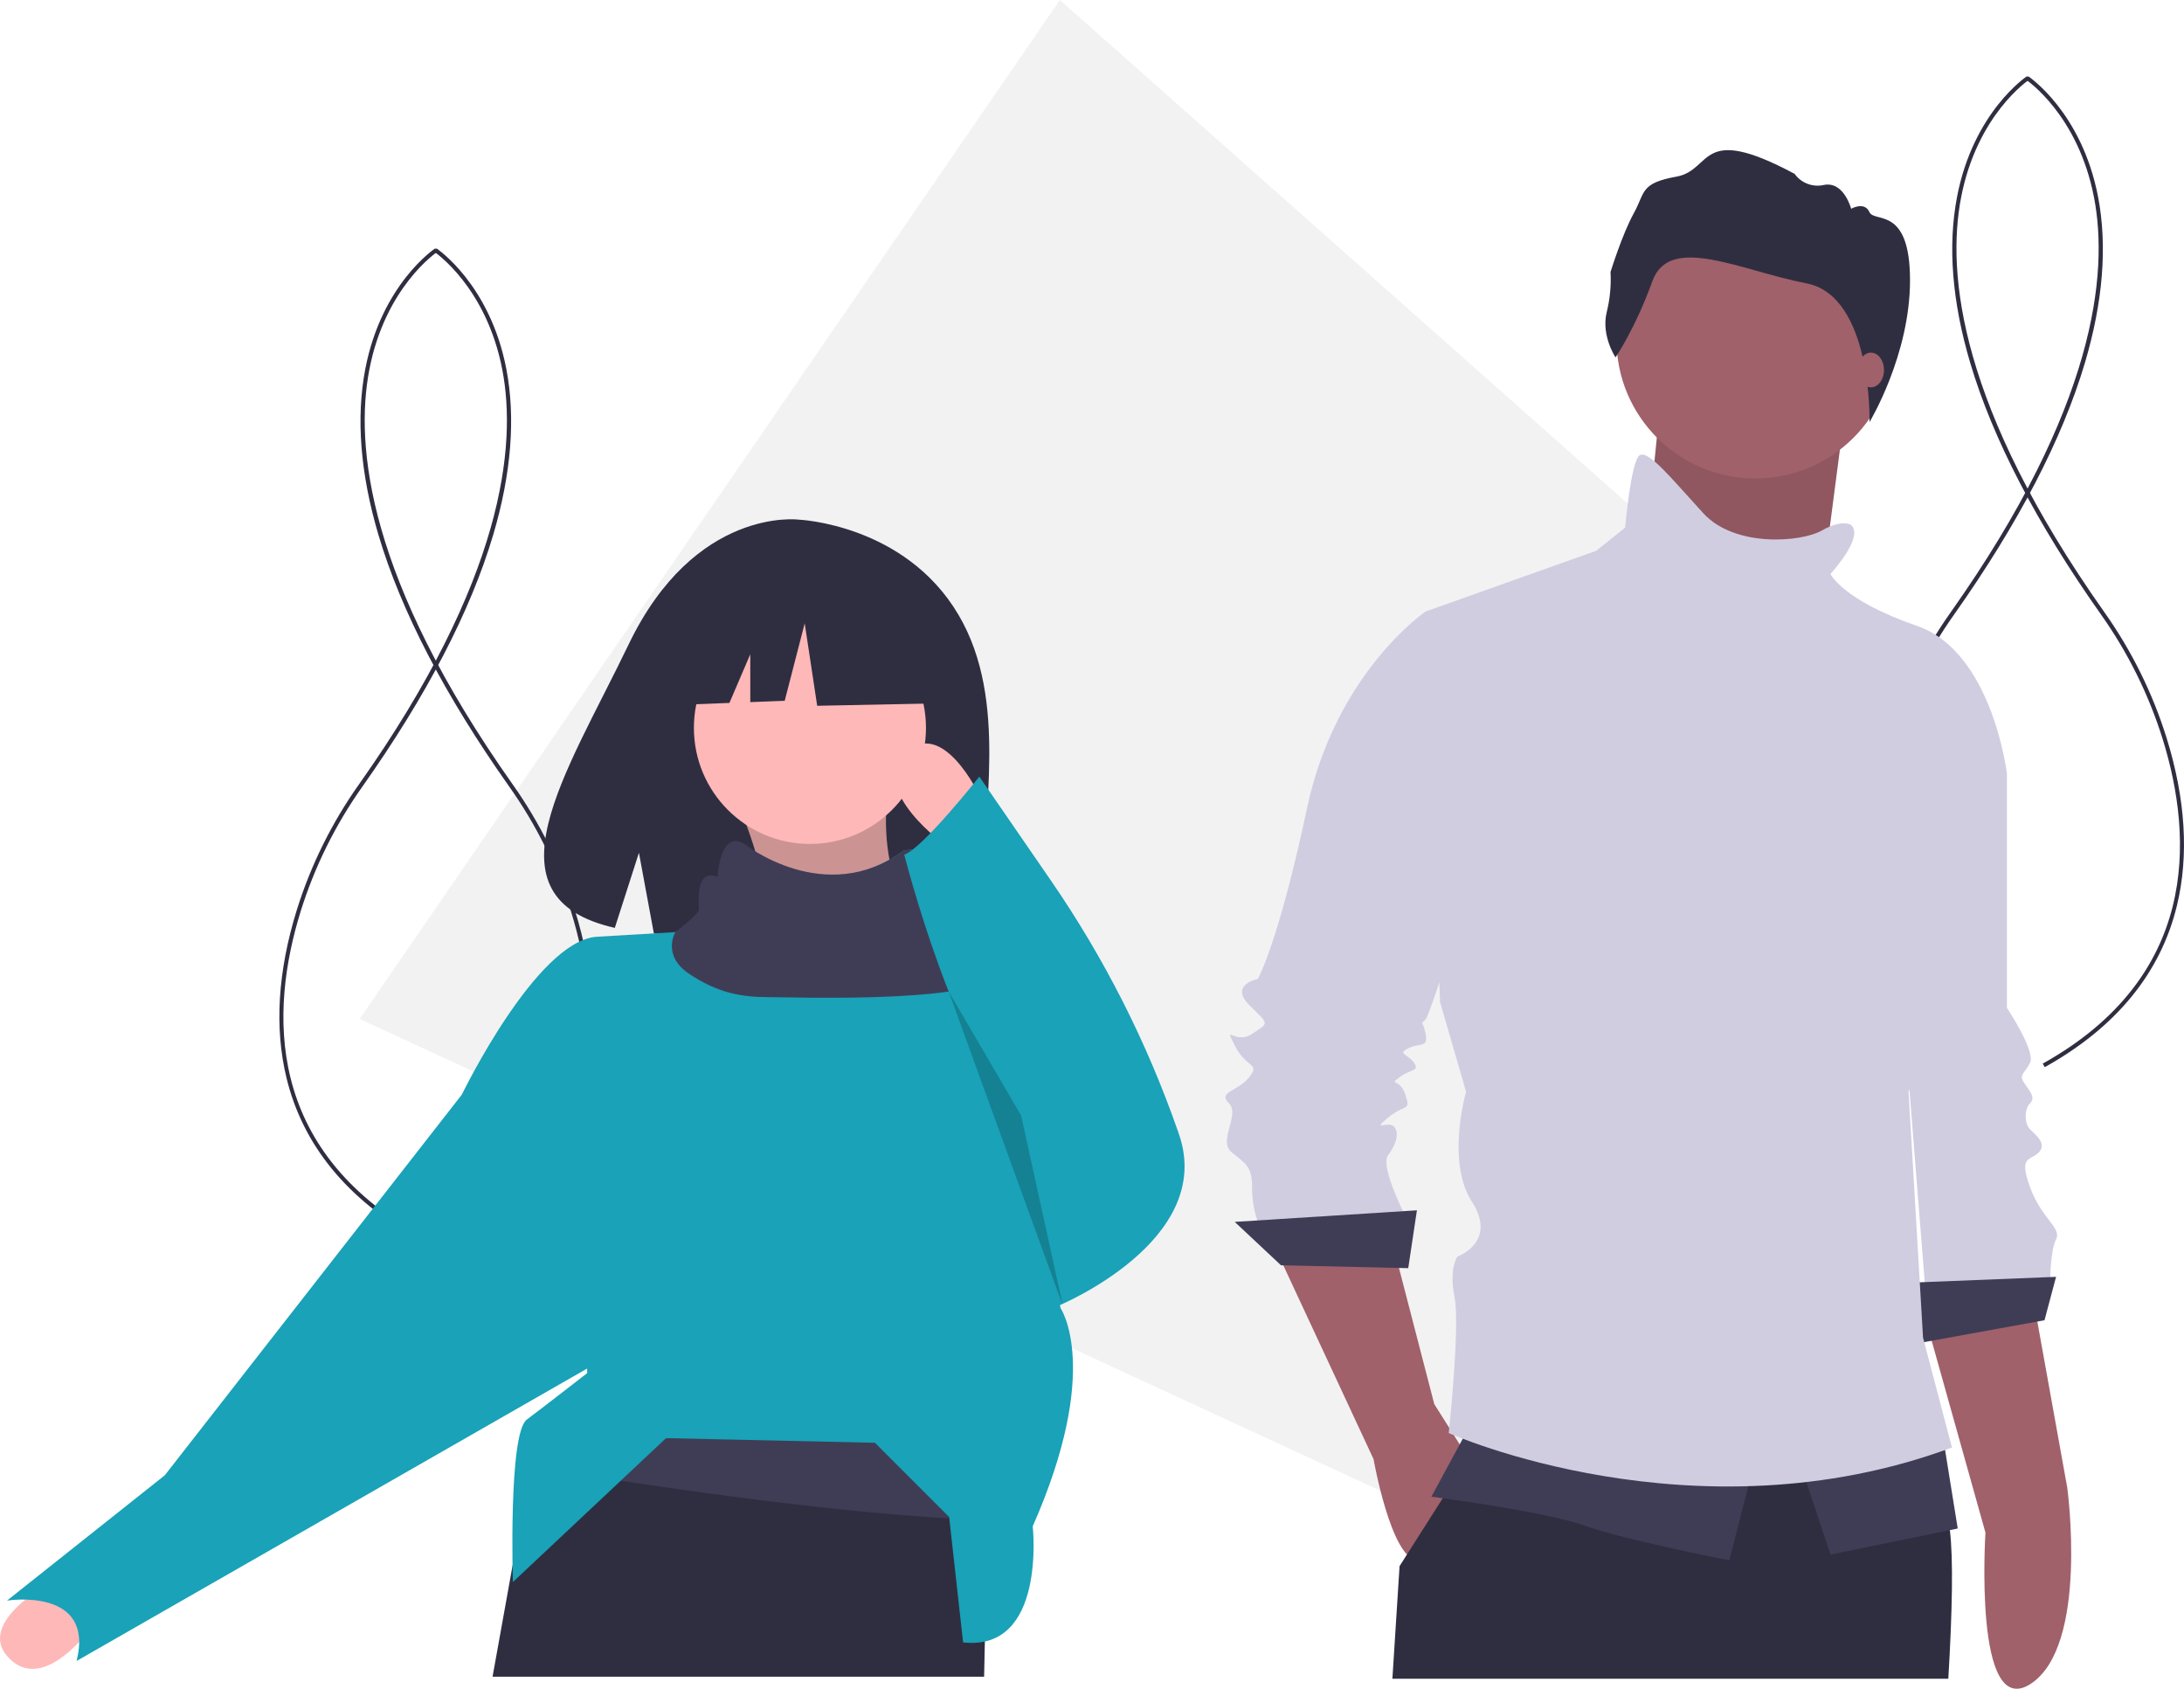
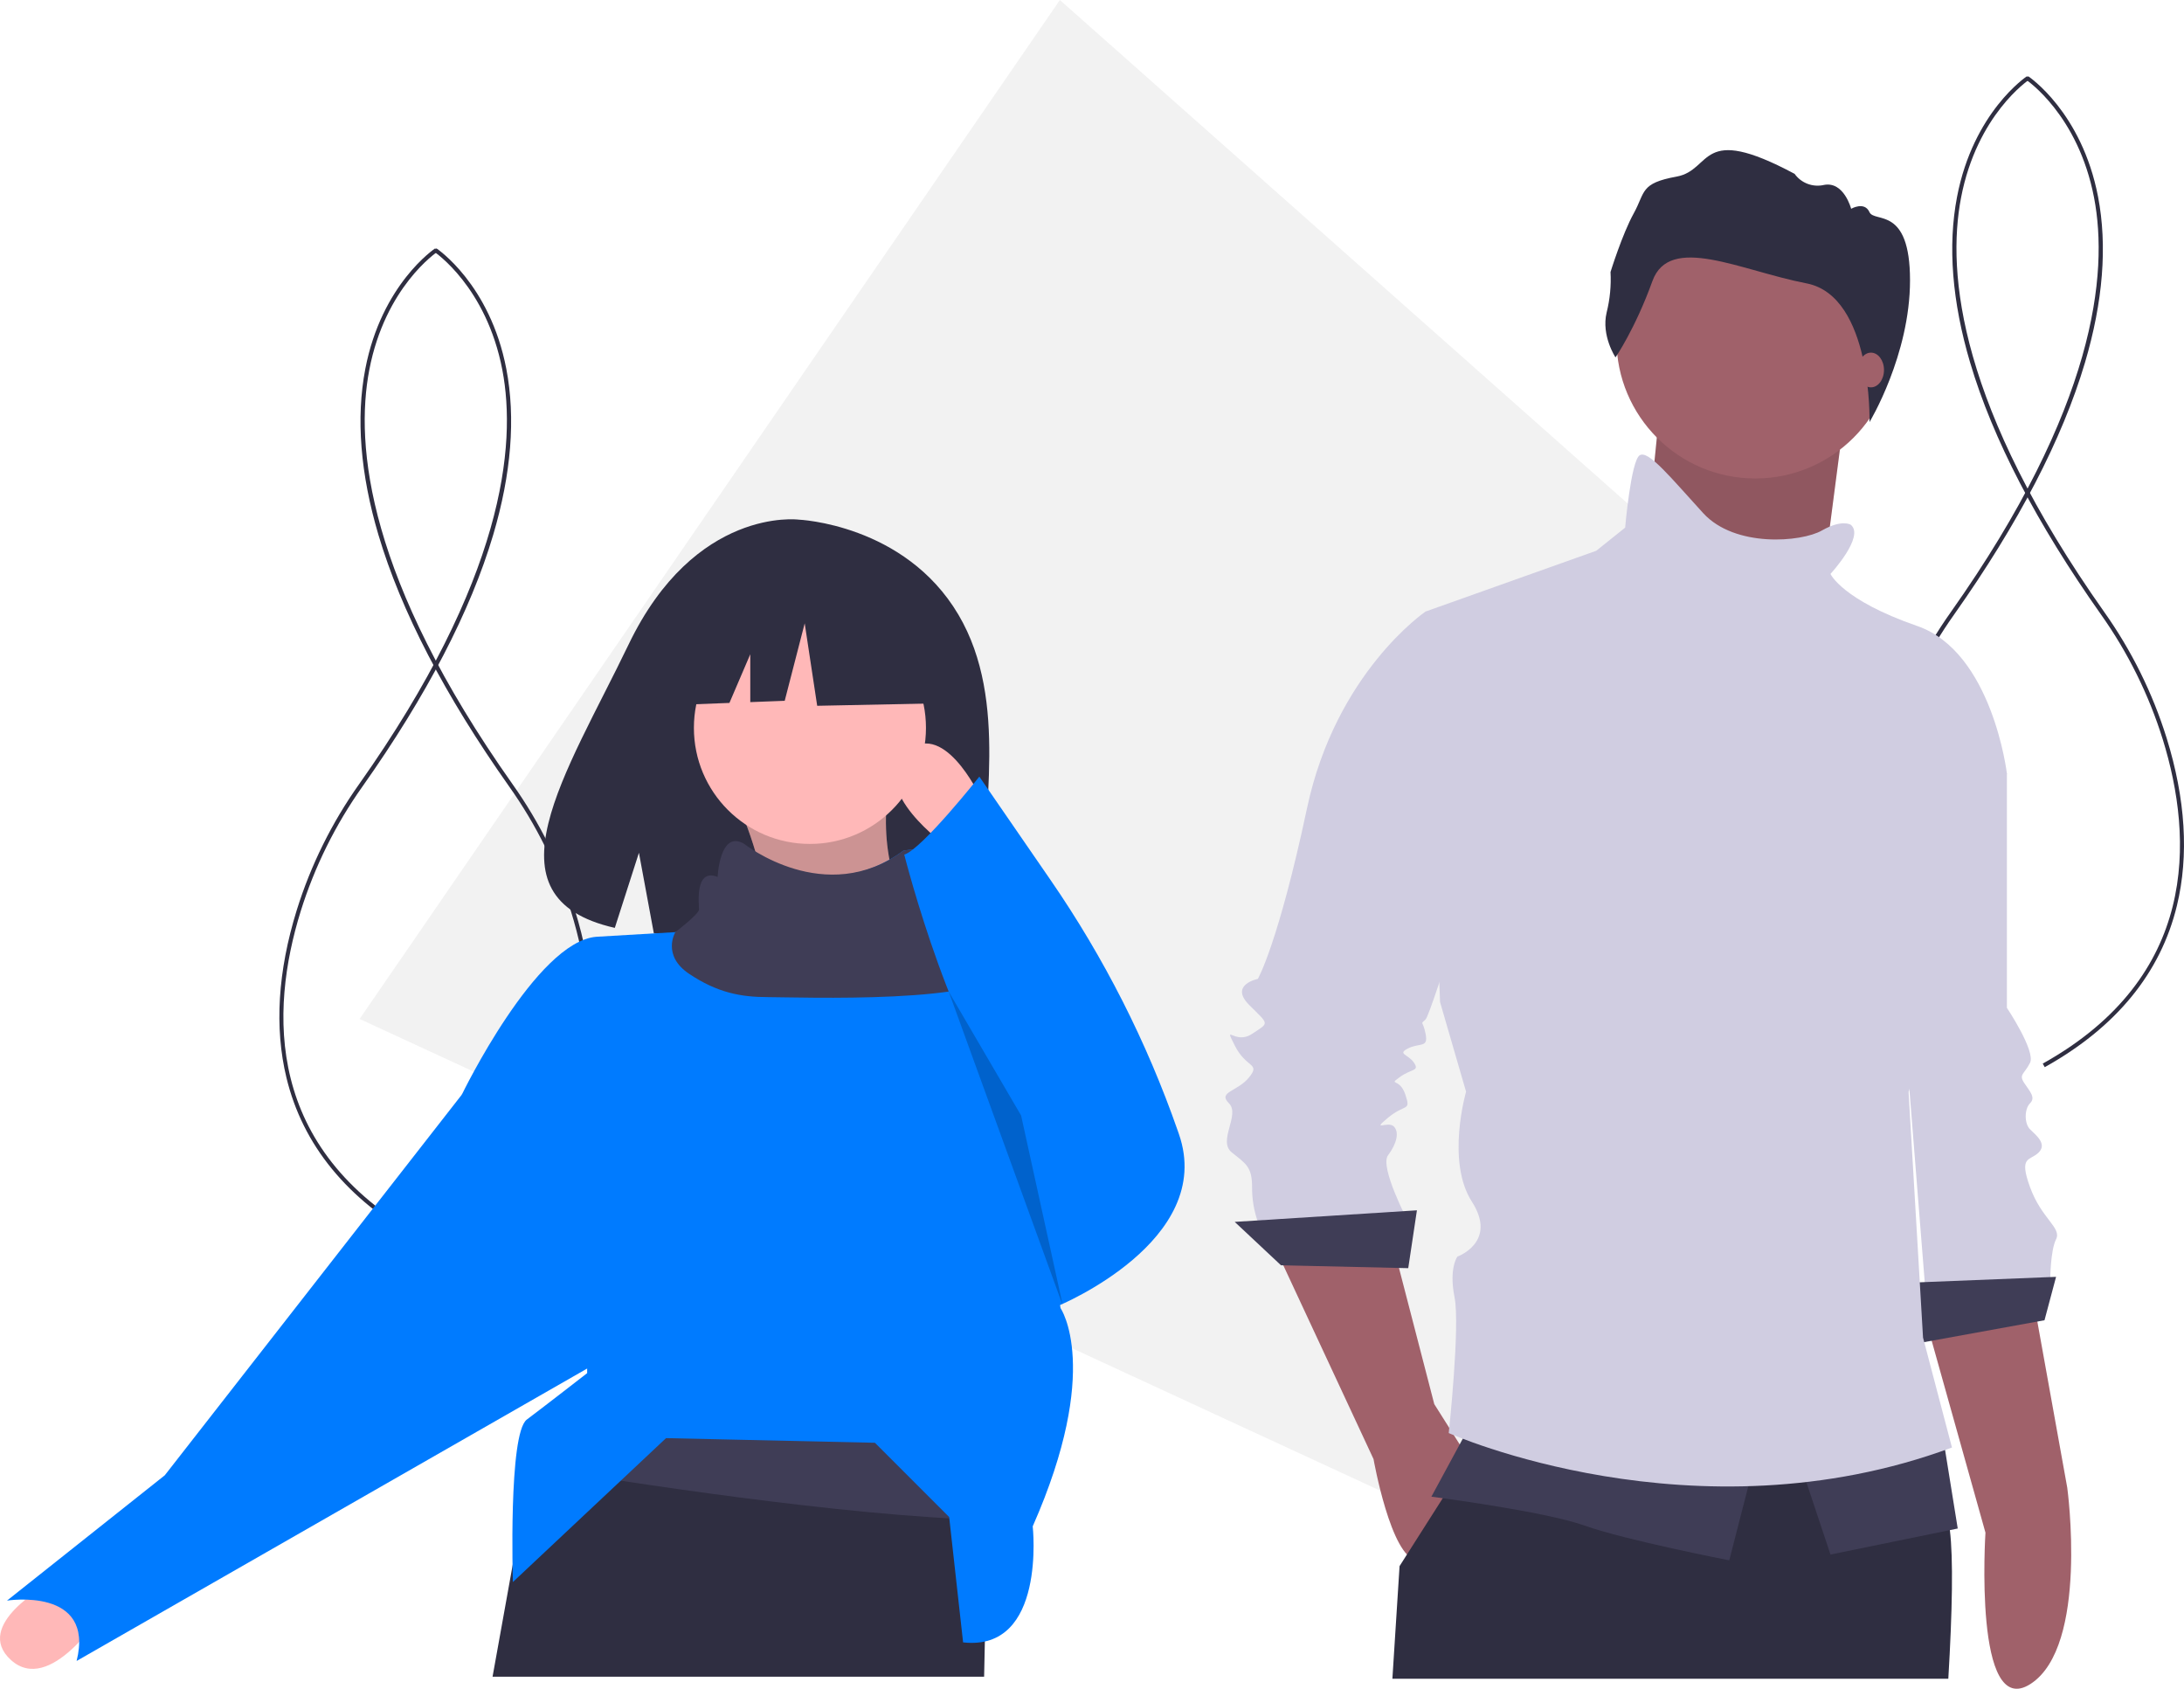
<svg xmlns="http://www.w3.org/2000/svg" id="a8897f4c-2937-4134-8b3a-fee1040aeff6" data-name="Layer 1" width="1066.106" height="824.2" viewBox="0 0 1066.106 824.2">
  <polygon points="962.551 394.71 946.672 466.13 933.782 524.07 923.508 570.28 910.626 628.22 868.531 817.51 346.914 576.48 308.572 558.76 260.039 536.33 221.683 518.61 175.551 497.29 201.704 459.24 223.452 427.6 250.965 387.57 272.707 355.95 517.369 0 776.55 229.8 822.703 270.72 859.505 303.35 905.666 344.27 962.551 394.71" fill="#f2f2f2" />
  <path d="M271.301,642.731C236.421,623.287,214.707,596.74,206.762,563.829c-5.899-24.436-4.204-51.933,5.038-81.728a218.888,218.888,0,0,1,30.439-61.484c70.638-99.986,77.014-165.138,69.923-202.187-7.774-40.623-33.031-57.494-33.286-57.66l1.09-1.677c.261.169,26.184,17.433,34.145,58.88,4.589,23.895,2.43,51.141-6.417,80.981-11.012,37.138-32.484,78.459-63.821,122.816a216.904,216.904,0,0,0-30.163,60.922c-15.158,48.867-17.303,115.997,58.564,158.292Z" transform="translate(-66.94711 -37.90015)" fill="#2f2e41" />
  <path d="M288.074,642.731C322.954,623.287,344.668,596.74,352.613,563.829c5.899-24.436,4.204-51.933-5.038-81.728a218.888,218.888,0,0,0-30.439-61.484c-70.638-99.986-77.014-165.138-69.923-202.187,7.774-40.623,33.031-57.494,33.286-57.66l-1.09-1.677c-.261.169-26.184,17.433-34.145,58.88-4.589,23.895-2.43,51.141,6.417,80.981,11.012,37.138,32.484,78.459,63.821,122.816a216.904,216.904,0,0,1,30.163,60.922c15.158,48.867,17.303,115.997-58.564,158.292Z" transform="translate(-66.94711 -37.90015)" fill="#2f2e41" />
  <path d="M1048.301,558.731C1013.421,539.287,991.707,512.74,983.762,479.829c-5.899-24.436-4.204-51.933,5.038-81.728a218.888,218.888,0,0,1,30.439-61.484c70.638-99.986,77.014-165.138,69.923-202.187-7.774-40.623-33.031-57.494-33.286-57.66l1.09-1.677c.261.169,26.184,17.433,34.145,58.88,4.589,23.895,2.43,51.141-6.417,80.981-11.012,37.138-32.484,78.459-63.821,122.816a216.904,216.904,0,0,0-30.163,60.922c-15.158,48.867-17.303,115.997,58.564,158.292Z" transform="translate(-66.94711 -37.90015)" fill="#2f2e41" />
  <path d="M1065.074,558.731c34.88-19.444,56.594-45.991,64.539-78.902,5.899-24.436,4.204-51.933-5.038-81.728a218.888,218.888,0,0,0-30.439-61.484c-70.638-99.986-77.014-165.138-69.923-202.187,7.774-40.623,33.031-57.494,33.286-57.66l-1.09-1.677c-.261.169-26.184,17.433-34.145,58.88-4.589,23.895-2.43,51.141,6.417,80.981,11.012,37.138,32.484,78.459,63.821,122.816a216.904,216.904,0,0,1,30.163,60.922c15.158,48.867,17.303,115.997-58.564,158.292Z" transform="translate(-66.94711 -37.90015)" fill="#2f2e41" />
  <path d="M534.762,337.845c-26.207-44.282-78.055-46.345-78.055-46.345s-50.523-6.461-82.933,60.98c-30.209,62.861-71.901,123.554-6.712,138.269l11.775-36.649,7.292,39.378a255.068,255.068,0,0,0,27.892.477c69.812-2.254,136.298.659,134.157-24.392C545.332,436.26,559.978,380.452,534.762,337.845Z" transform="translate(-66.94711 -37.90015)" fill="#2f2e41" />
  <path d="M427.194,430.522c9.03,19.975,14.725,43.786,18.125,70.234l72.499-4.531c-16.668-23.619-22.202-50.728-15.859-81.562Z" transform="translate(-66.94711 -37.90015)" fill="#ffb8b8" />
  <path d="M427.194,430.522c9.03,19.975,14.725,43.786,18.125,70.234l72.499-4.531c-16.668-23.619-22.202-50.728-15.859-81.562Z" transform="translate(-66.94711 -37.90015)" opacity="0.2" />
  <path d="M90.819,810.844s-37.523,20.099-18.482,37.259,44.193-22.714,44.193-22.714Z" transform="translate(-66.94711 -37.90015)" fill="#ffb8b8" />
  <polygon points="482.591 714.334 482.005 741.792 480.754 801.122 480.754 801.132 480.39 818.314 240.438 818.314 250.19 764.163 250.2 764.123 258.932 715.656 262.829 693.951 262.829 693.941 459.937 666.755 482.591 714.334" fill="#2f2e41" />
  <path d="M549.537,752.237l-.589,27.459c-69.735-1.79-177.827-18.623-223.071-26.145l3.897-21.704,197.107-27.187Z" transform="translate(-66.94711 -37.90015)" fill="#3f3d56" />
  <circle cx="395.364" cy="355.24" r="56.64" fill="#ffb8b8" />
-   <path d="M571.06,782.823s6.797,61.171-33.984,56.64l-6.797-61.171L494.029,742.042l-101.952-2.266L317.313,810.01s-2.266-72.499,6.797-79.296,29.453-22.656,29.453-22.656v-11.328L292.391,572.122s36.25-74.765,65.702-77.03l38.515-2.266s13.594-6.797,13.594-9.062-2.266-20.39,9.062-15.859c0,0,1.019-23.245,12.959-16.154,0,0,37.586,29.453,75.739,1.291,0,0,17.785-3.262,15.519,5.8s0,15.859,4.531,15.859,24.922,6.797,24.922,11.328c0,.974,1.473,10.354,3.783,24.468v.023c8.406,51.452,27.935,165.819,27.935,165.819S605.044,705.792,571.06,782.823Z" transform="translate(-66.94711 -37.90015)" fill="#19a2b8" />
-   <path d="M308.25,560.794l-15.859,11.328-144.998,185.779L70.363,819.072s43.046-6.797,33.984,29.453L369.422,696.73Z" transform="translate(-66.94711 -37.90015)" fill="#19a2b8" />
+   <path d="M571.06,782.823s6.797,61.171-33.984,56.64l-6.797-61.171L494.029,742.042l-101.952-2.266L317.313,810.01s-2.266-72.499,6.797-79.296,29.453-22.656,29.453-22.656v-11.328L292.391,572.122s36.25-74.765,65.702-77.03l38.515-2.266s13.594-6.797,13.594-9.062-2.266-20.39,9.062-15.859c0,0,1.019-23.245,12.959-16.154,0,0,37.586,29.453,75.739,1.291,0,0,17.785-3.262,15.519,5.8s0,15.859,4.531,15.859,24.922,6.797,24.922,11.328c0,.974,1.473,10.354,3.783,24.468v.023c8.406,51.452,27.935,165.819,27.935,165.819S605.044,705.792,571.06,782.823Z" transform="translate(-66.94711 -37.90015)" fill="#007bff" />
+   <path d="M308.25,560.794l-15.859,11.328-144.998,185.779L70.363,819.072s43.046-6.797,33.984,29.453L369.422,696.73Z" transform="translate(-66.94711 -37.90015)" fill="#007bff" />
  <path d="M556.718,510.498v.023c-3.013,17.717-101.204,14.024-114.798,14.024s-24.922-2.266-38.515-11.328-6.797-20.39-6.797-20.39,11.575-8.816,11.575-11.081-2.266-20.39,9.062-15.859c0,0,1.019-23.245,12.959-16.154,0,0,39.605,31.472,77.758,3.31,0,0,17.785-3.262,15.519,5.8s0,15.859,4.531,15.859,24.922,6.797,24.922,11.328C552.935,487.004,554.408,496.383,556.718,510.498Z" transform="translate(-66.94711 -37.90015)" fill="#3f3d56" />
  <path d="M545.005,425.991s-18.125-38.515-36.25-20.39,20.39,45.312,20.39,45.312Z" transform="translate(-66.94711 -37.90015)" fill="#ffb8b8" />
-   <path d="M545.005,416.929s-27.988,35.37-36.65,38.075c0,0,25.322,100.126,57.04,127.313l18.125,92.89s77.03-31.718,58.906-83.827q-.272-.782-.541-1.554a513.985,513.985,0,0,0-62.098-122.408Z" transform="translate(-66.94711 -37.90015)" fill="#19a2b8" />
+   <path d="M545.005,416.929s-27.988,35.37-36.65,38.075c0,0,25.322,100.126,57.04,127.313l18.125,92.89s77.03-31.718,58.906-83.827q-.272-.782-.541-1.554a513.985,513.985,0,0,0-62.098-122.408Z" transform="translate(-66.94711 -37.90015)" fill="#007bff" />
  <polygon points="463.102 483.933 518.839 637.307 498.449 544.417 463.102 483.933" opacity="0.2" />
  <polygon points="456.229 295.676 405.005 268.845 334.268 279.821 319.632 344.46 356.064 343.059 366.242 319.311 366.242 342.668 383.052 342.021 392.809 304.213 398.907 344.46 458.668 343.241 456.229 295.676" fill="#2f2e41" />
  <path d="M1007.076,682.238,1036.138,785.909s-5.989,91.827,21.959,73.861c28.6-18.386,17.966-95.819,17.966-95.819L1059.311,670.944Z" transform="translate(-66.94711 -37.90015)" fill="#a0616a" />
  <path d="M1022.605,391.415l24,24V529.768s14.118,21.176,11.294,26.823-5.647,5.647-2.824,9.882,5.647,7.059,2.824,9.882-2.824,9.882,0,12.706,8.471,7.059,4.235,11.294-9.882,1.412-4.235,16.941,15.529,19.765,12.706,25.412-2.824,19.765-2.824,19.765l-60.706,8.471L994.37,511.415Z" transform="translate(-66.94711 -37.90015)" fill="#d0cde1" />
  <polygon points="1003.658 623.161 933.07 625.985 935.893 655.632 998.011 644.338 1003.658 623.161" fill="#3f3d56" />
  <polygon points="809.541 205.986 801.07 290.691 887.188 303.397 893.541 254.692 899.894 205.986 809.541 205.986" fill="#a0616a" />
  <polygon points="809.541 205.527 801.07 290.233 887.188 302.939 893.541 254.233 899.894 205.527 809.541 205.527" opacity="0.1" />
  <path d="M689.43,646.944l48,103.059s8.471,48,21.176,49.412,25.412-49.412,25.412-49.412l-16.941-26.823-19.765-76.235Z" transform="translate(-66.94711 -37.90015)" fill="#a0616a" />
  <path d="M1018.003,857.214H746.635c2.15-34.011,3.503-54.978,3.503-54.978l3.604-5.673,17.475-27.459L783.694,749.498l4.351-6.845,1.615-2.534,17.091-3.119L983.074,704.827a215.426,215.426,0,0,0,12.326,38.109c1.201,2.736,2.493,5.472,3.877,8.177,4.432,8.652,9.843,16.849,16.273,22.886,1.464,1.373,2.524,5.037,3.21,10.671C1020.456,798.47,1019.972,824.132,1018.003,857.214Z" transform="translate(-66.94711 -37.90015)" fill="#2f2e41" />
  <circle cx="856.835" cy="165.751" r="67.765" fill="#a0616a" />
  <path d="M772.724,342.003l-9.882-5.647s-43.765,29.647-57.882,96-24,83.294-24,83.294-14.118,2.824-4.235,12.706,9.882,8.471,1.412,14.118-14.118-5.647-8.471,5.647,12.706,8.471,7.059,15.529-15.529,7.059-9.882,12.706-5.647,18.353,1.412,24,9.882,7.059,9.882,16.941a49.993,49.993,0,0,0,2.824,16.941h73.412s-14.118-26.823-9.882-32.471,5.647-11.294,2.824-14.118-11.294,2.824-2.824-4.235,11.294-2.824,8.471-11.294-8.471-4.235-2.824-8.471,9.882-2.824,7.059-7.059-8.471-4.235-2.824-7.059,9.882,0,8.471-7.059-2.824-4.235,0-7.059,32.471-98.823,32.471-101.647S772.724,342.003,772.724,342.003Z" transform="translate(-66.94711 -37.90015)" fill="#d0cde1" />
  <polygon points="691.659 590.691 602.718 596.338 625.306 617.514 687.424 618.926 691.659 590.691" fill="#3f3d56" />
  <path d="M784.018,734.473l-18.353,33.882s55.059,7.059,74.823,14.118,70.588,16.941,70.588,16.941L923.782,750.002Z" transform="translate(-66.94711 -37.90015)" fill="#3f3d56" />
  <polygon points="878.011 712.102 893.541 758.69 955.658 745.984 948.599 702.22 878.011 712.102" fill="#3f3d56" />
  <path d="M970.37,294.003s-4.235-2.824-14.118,2.824-42.353,8.471-57.882-8.471-26.823-31.059-31.059-28.235-7.059,35.294-7.059,35.294L846.135,306.709l-83.294,29.647,7.059,190.588,12.706,43.765s-9.882,33.882,2.824,53.647-7.059,26.823-7.059,26.823-4.235,5.647-1.412,19.765-2.824,66.353-2.824,66.353,120,53.647,245.646,7.059l-14.118-53.647-7.059-120s7.059-19.765,5.647-28.235,42.353-127.058,42.353-127.058-7.059-59.294-43.765-72-42.353-25.412-42.353-25.412S977.429,299.65,970.37,294.003Z" transform="translate(-66.94711 -37.90015)" fill="#d0cde1" />
  <path d="M855.548,212.331s-7.037-10.555-4.33-21.923a66.444,66.444,0,0,0,1.895-19.758s5.684-18.404,11.367-28.689,2.977-14.615,20.84-17.863,10.555-26.524,57.649-1.353a13.811,13.811,0,0,0,14.345,5.413c9.744-1.895,13.262,11.638,13.262,11.638s6.496-3.789,8.932,1.624,19.804-3.249,19.804,33.289-19.765,69.176-19.765,69.176,1.449-61.462-30.759-67.687-66.851-24.359-75.242-1.083S855.548,212.331,855.548,212.331Z" transform="translate(-66.94711 -37.90015)" fill="#2f2e41" />
  <ellipse cx="913.305" cy="180.574" rx="6.353" ry="8.471" fill="#a0616a" />
</svg>
